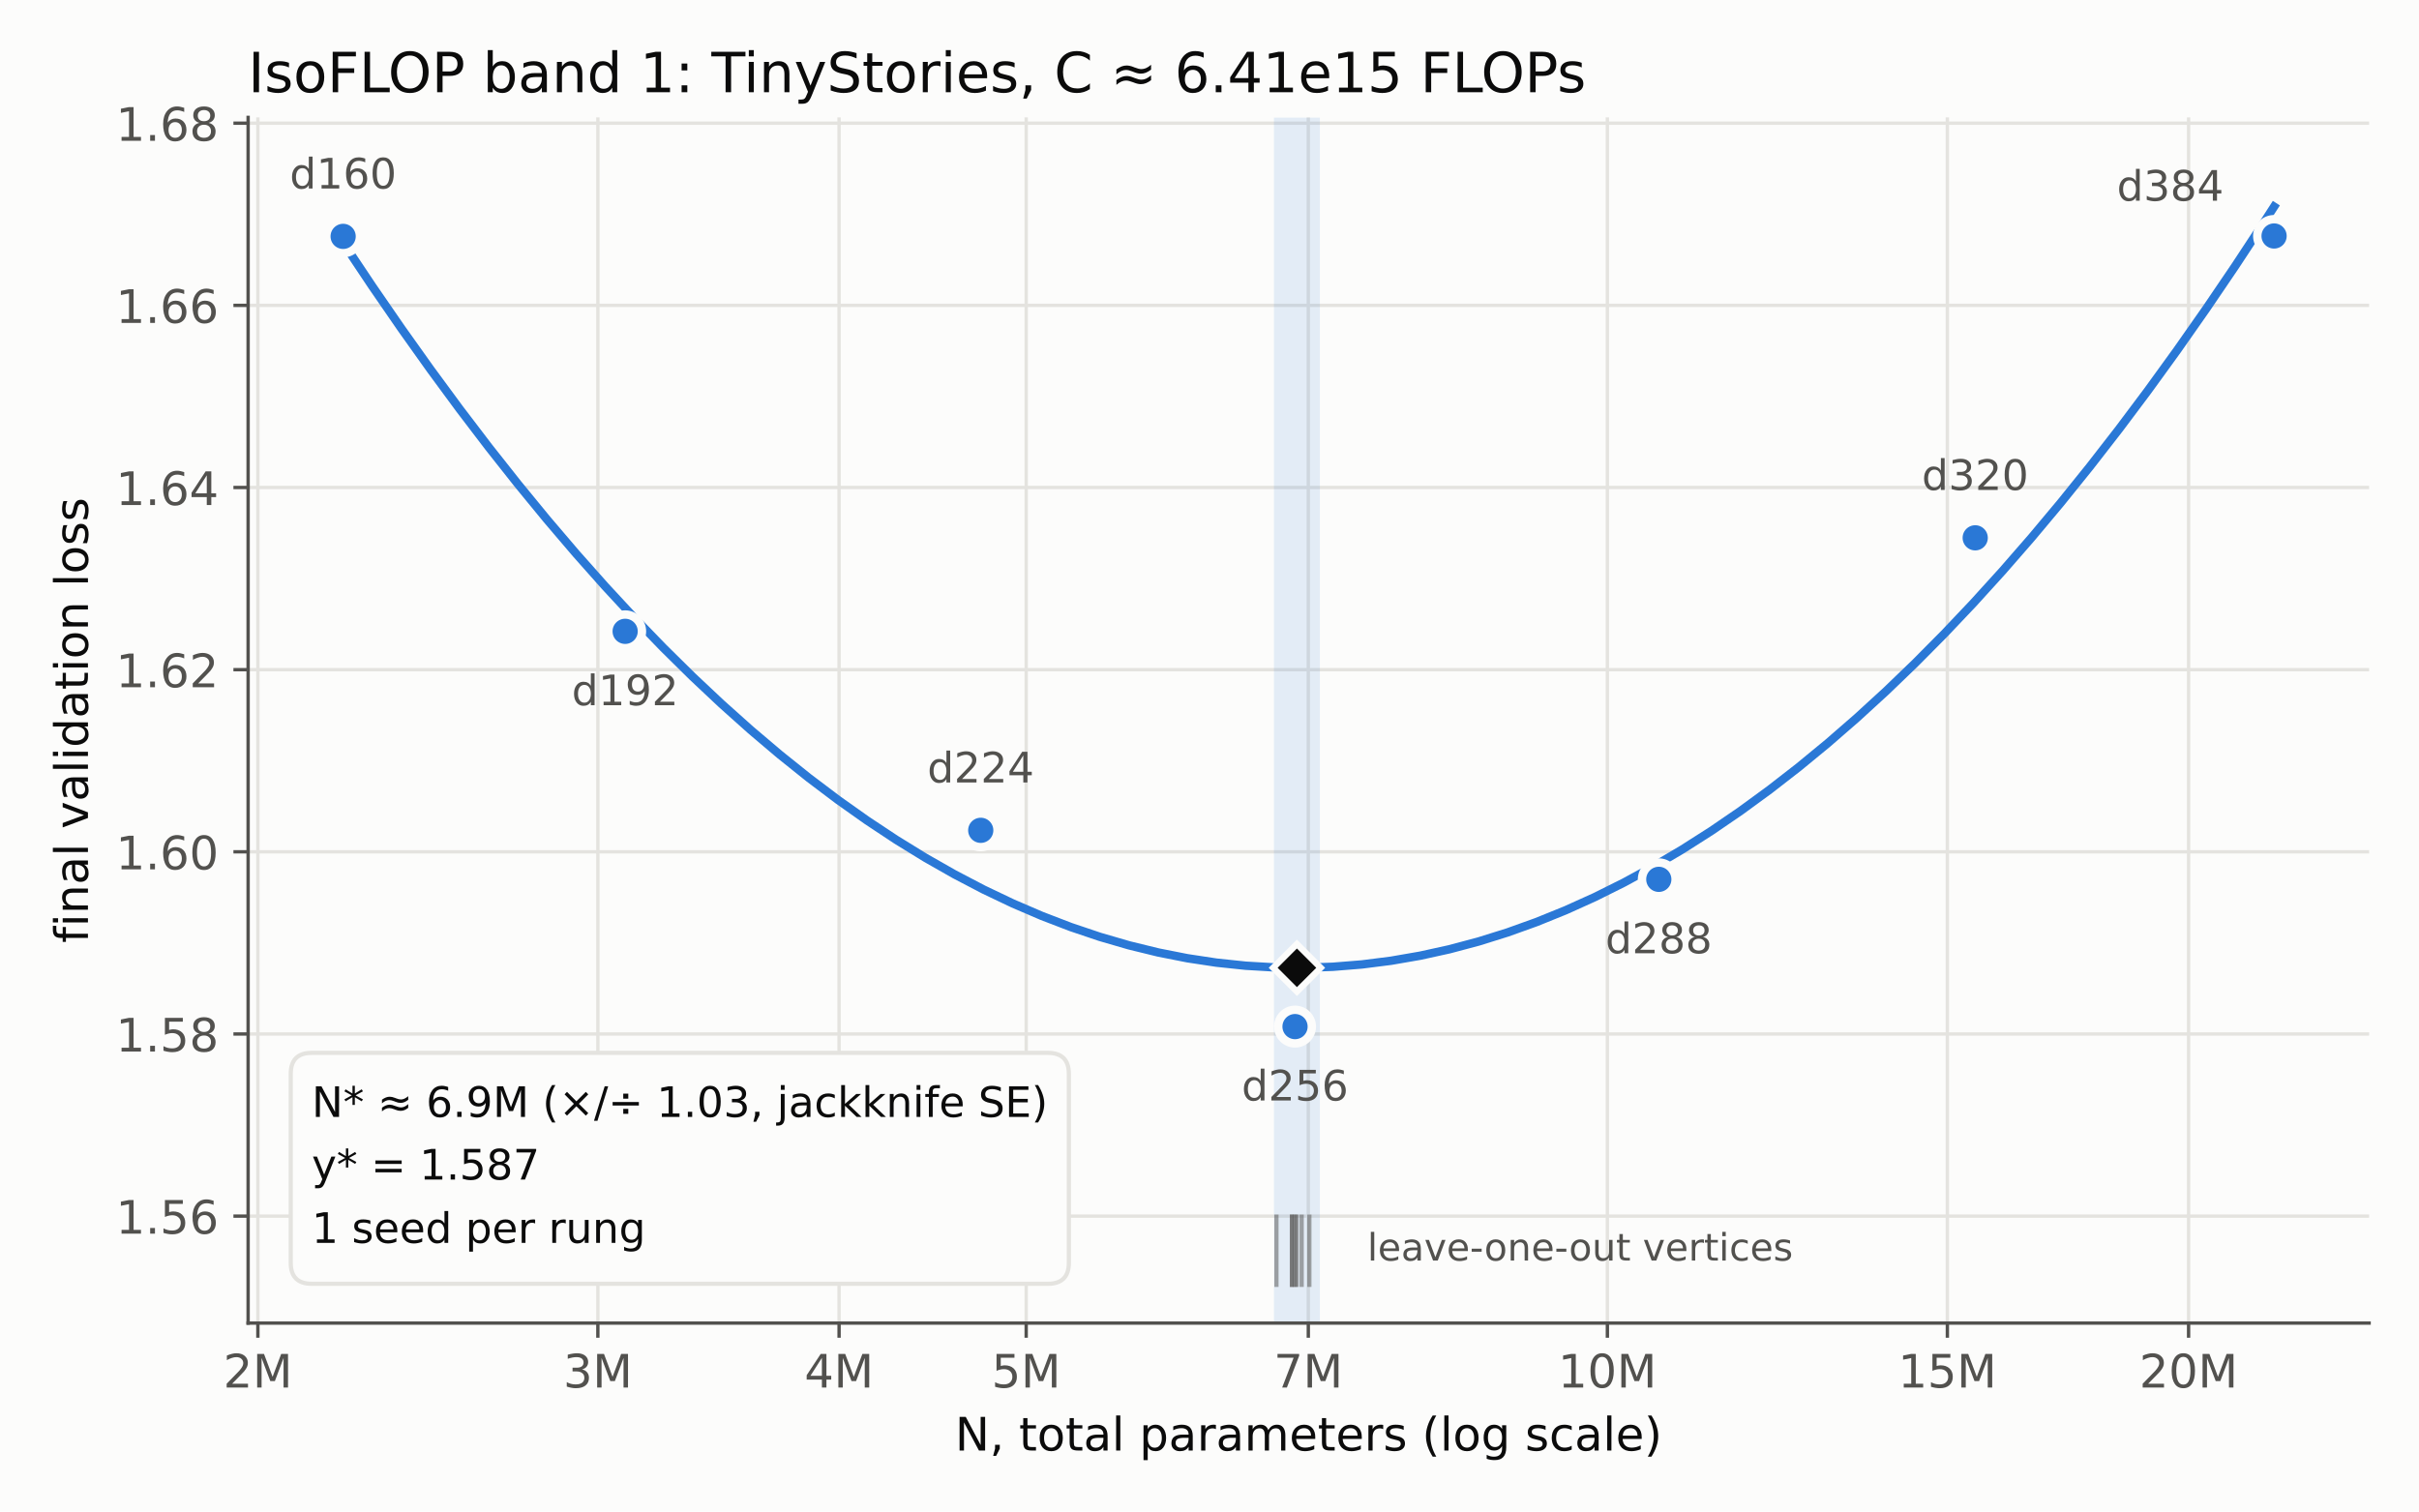
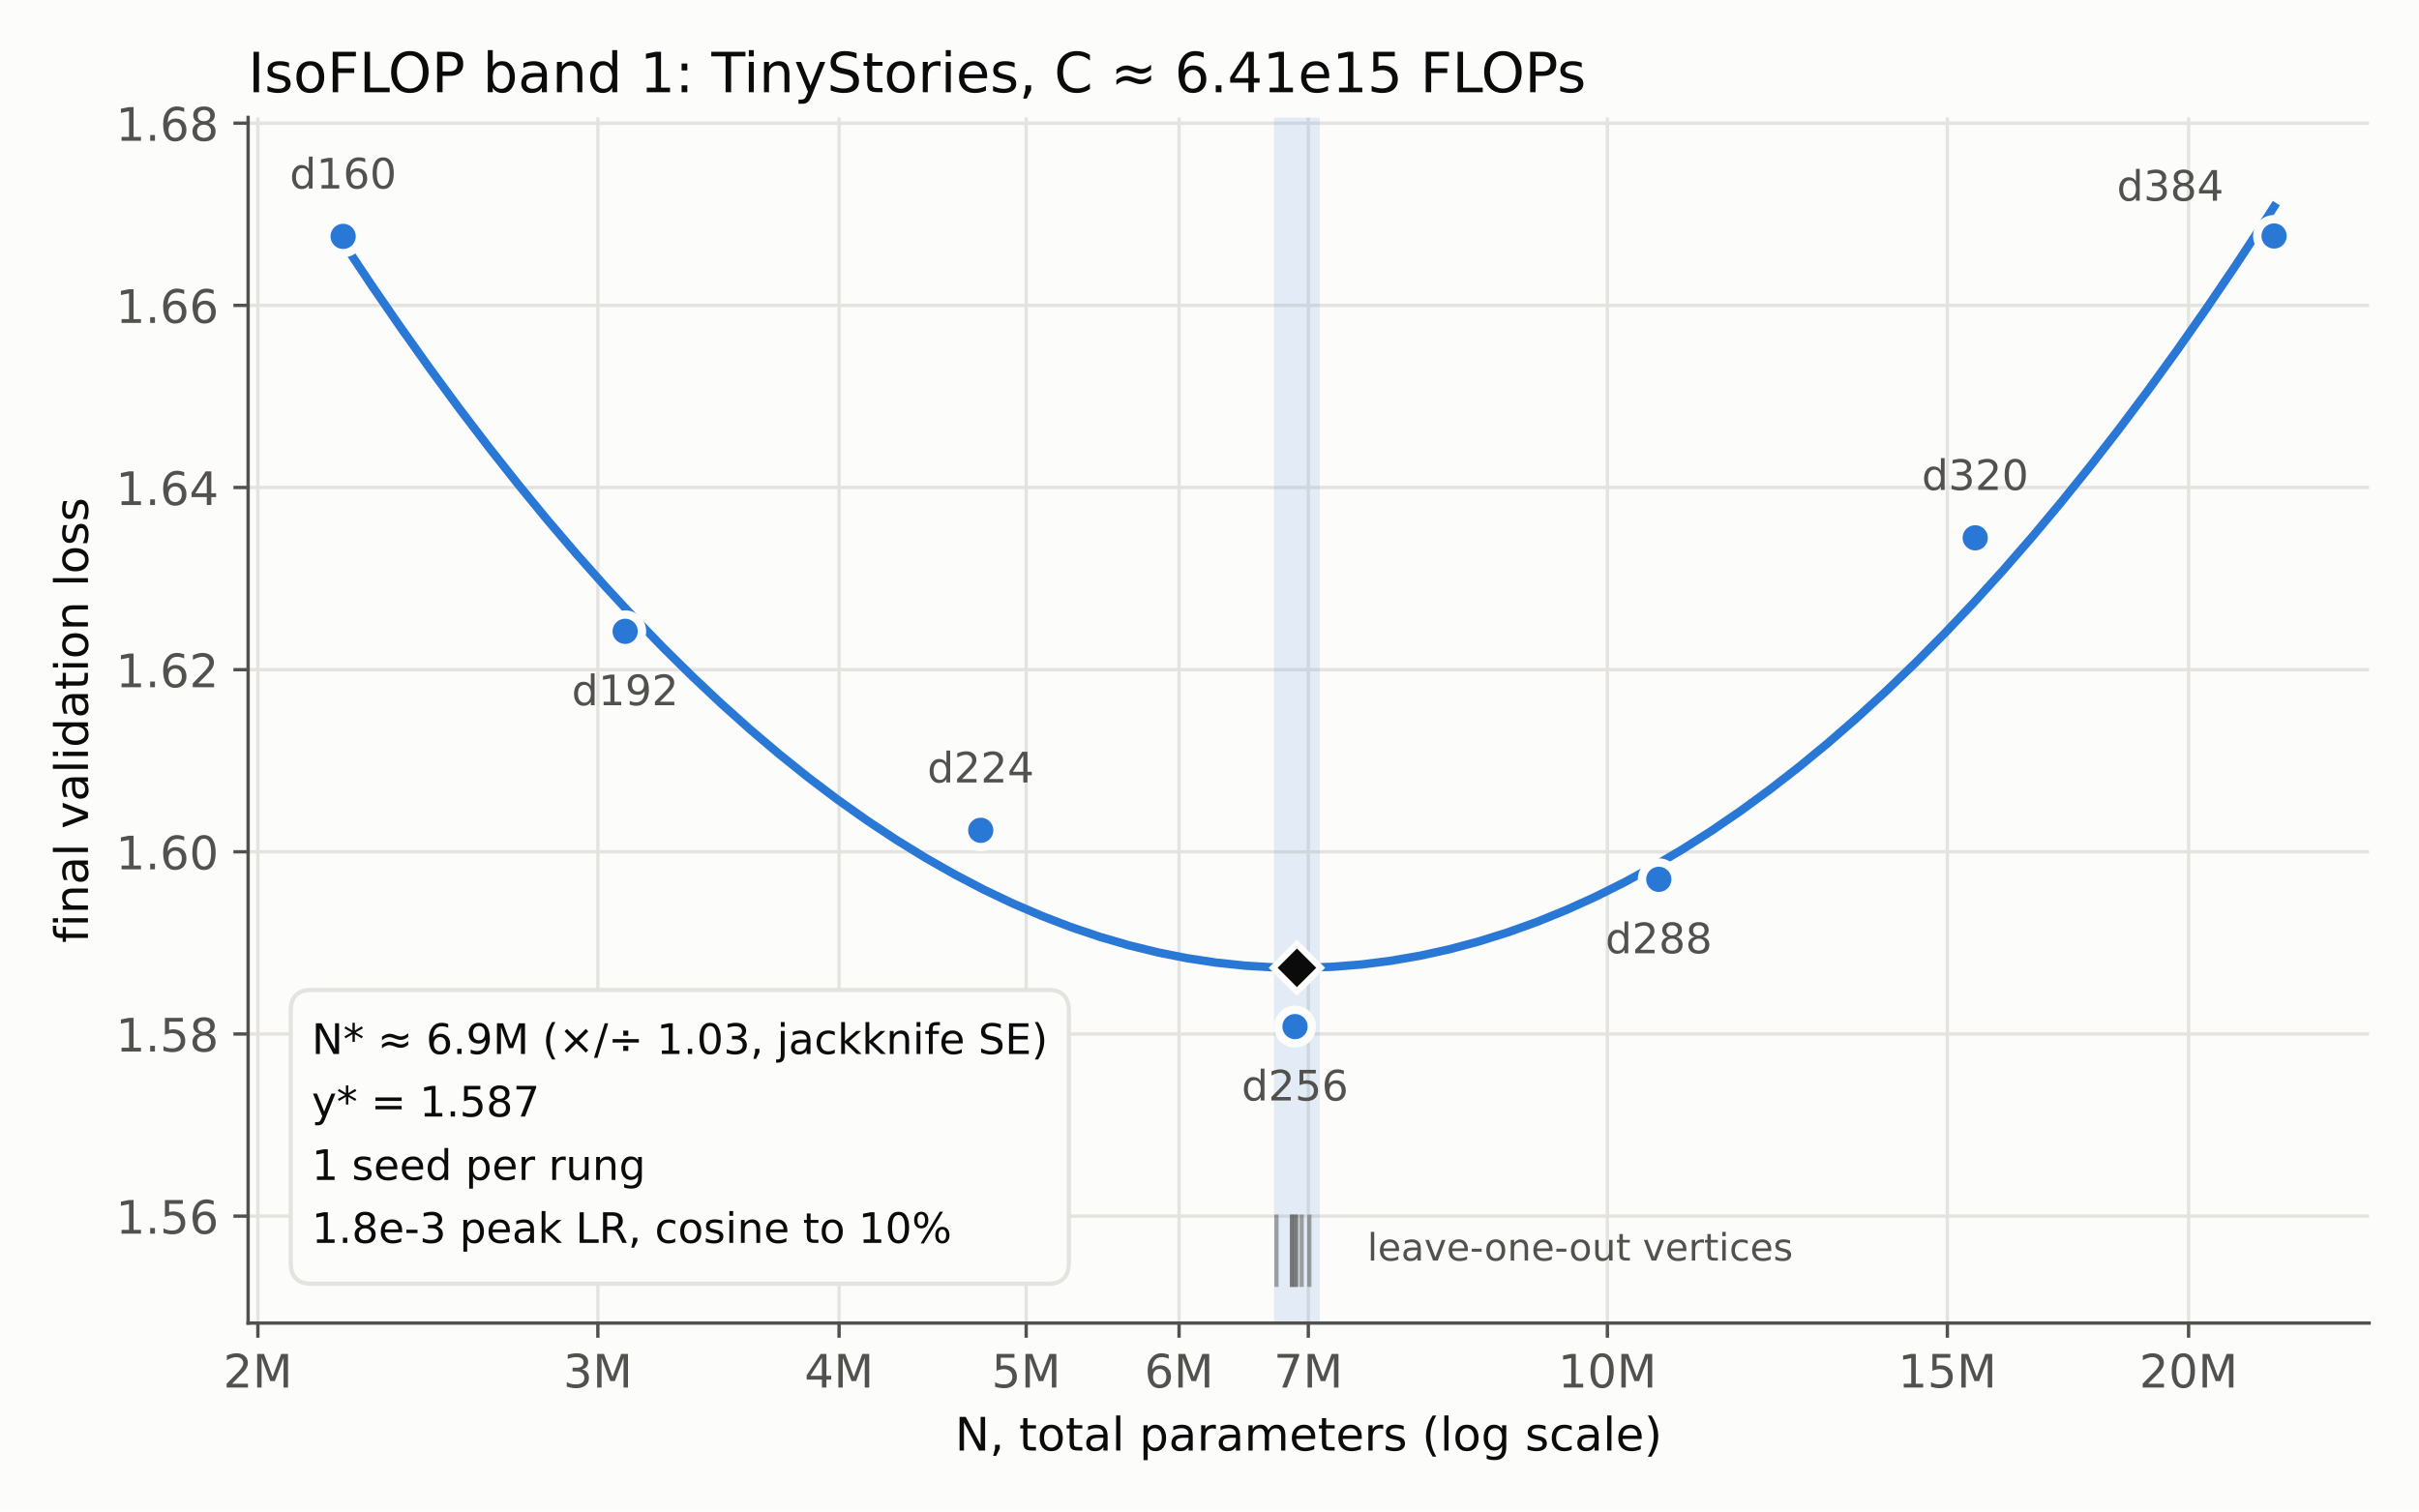
<svg xmlns="http://www.w3.org/2000/svg" xmlns:xlink="http://www.w3.org/1999/xlink" width="576pt" height="360pt" viewBox="0 0 576 360" version="1.1">
  <defs>
    <style type="text/css">*{stroke-linejoin: round; stroke-linecap: butt}</style>
  </defs>
  <g id="figure_1">
    <g id="patch_1">
      <path d="M 0 360  L 576 360  L 576 0  L 0 0  z " style="fill: #fcfcfb" />
    </g>
    <g id="axes_1">
      <g id="patch_2">
        <path d="M 59.08 315.12  L 564.12 315.12  L 564.12 27.96  L 59.08 27.96  z " style="fill: #fcfcfb" />
      </g>
      <g id="matplotlib.axis_1">
        <g id="xtick_1">
          <g id="line2d_1">
-             <path d="M 61.404 315.12  L 61.404 27.96  " clip-path="url(#p8fa8a3f90c)" style="fill: none; stroke: #e4e3df; stroke-width: 0.8; stroke-linecap: square" />
+             <path d="M 61.404 315.12  L 61.404 27.96  " clip-path="url(#ped3ba255f4)" style="fill: none; stroke: #e4e3df; stroke-width: 0.8; stroke-linecap: square" />
          </g>
          <g id="line2d_2">
            <defs>
-               <path id="m3930753fd1" d="M 0 0  L 0 3.5  " style="stroke: #52514e; stroke-width: 0.8" />
+               <path id="m4e43615c3e" d="M 0 0  L 0 3.5  " style="stroke: #52514e; stroke-width: 0.8" />
            </defs>
            <g>
-               <use xlink:href="#m3930753fd1" x="61.404" y="315.12" style="fill: #52514e; stroke: #52514e; stroke-width: 0.8" />
+               <use xlink:href="#m4e43615c3e" x="61.404" y="315.12" style="fill: #52514e; stroke: #52514e; stroke-width: 0.8" />
            </g>
          </g>
          <g id="text_1">
            <text style="font-size: 11px; font-family: 'DejaVu Sans', 'Bitstream Vera Sans', 'Computer Modern Sans Serif', 'Lucida Grande', 'Verdana', 'Geneva', 'Lucid', 'Arial', 'Helvetica', 'Avant Garde', sans-serif; text-anchor: middle; fill: #52514e" x="61.404" y="330.477" transform="rotate(-0 61.40381 330.4774)">2M</text>
          </g>
        </g>
        <g id="xtick_2">
          <g id="line2d_3">
-             <path d="M 142.359 315.12  L 142.359 27.96  " clip-path="url(#p8fa8a3f90c)" style="fill: none; stroke: #e4e3df; stroke-width: 0.8; stroke-linecap: square" />
+             <path d="M 142.359 315.12  L 142.359 27.96  " clip-path="url(#ped3ba255f4)" style="fill: none; stroke: #e4e3df; stroke-width: 0.8; stroke-linecap: square" />
          </g>
          <g id="line2d_4">
            <g>
-               <use xlink:href="#m3930753fd1" x="142.359" y="315.12" style="fill: #52514e; stroke: #52514e; stroke-width: 0.8" />
+               <use xlink:href="#m4e43615c3e" x="142.359" y="315.12" style="fill: #52514e; stroke: #52514e; stroke-width: 0.8" />
            </g>
          </g>
          <g id="text_2">
            <text style="font-size: 11px; font-family: 'DejaVu Sans', 'Bitstream Vera Sans', 'Computer Modern Sans Serif', 'Lucida Grande', 'Verdana', 'Geneva', 'Lucid', 'Arial', 'Helvetica', 'Avant Garde', sans-serif; text-anchor: middle; fill: #52514e" x="142.359" y="330.477" transform="rotate(-0 142.3585 330.4774)">3M</text>
          </g>
        </g>
        <g id="xtick_3">
          <g id="line2d_5">
-             <path d="M 199.797 315.12  L 199.797 27.96  " clip-path="url(#p8fa8a3f90c)" style="fill: none; stroke: #e4e3df; stroke-width: 0.8; stroke-linecap: square" />
+             <path d="M 199.797 315.12  L 199.797 27.96  " clip-path="url(#ped3ba255f4)" style="fill: none; stroke: #e4e3df; stroke-width: 0.8; stroke-linecap: square" />
          </g>
          <g id="line2d_6">
            <g>
-               <use xlink:href="#m3930753fd1" x="199.797" y="315.12" style="fill: #52514e; stroke: #52514e; stroke-width: 0.8" />
+               <use xlink:href="#m4e43615c3e" x="199.797" y="315.12" style="fill: #52514e; stroke: #52514e; stroke-width: 0.8" />
            </g>
          </g>
          <g id="text_3">
            <text style="font-size: 11px; font-family: 'DejaVu Sans', 'Bitstream Vera Sans', 'Computer Modern Sans Serif', 'Lucida Grande', 'Verdana', 'Geneva', 'Lucid', 'Arial', 'Helvetica', 'Avant Garde', sans-serif; text-anchor: middle; fill: #52514e" x="199.797" y="330.477" transform="rotate(-0 199.7968 330.4774)">4M</text>
          </g>
        </g>
        <g id="xtick_4">
          <g id="line2d_7">
-             <path d="M 244.349 315.12  L 244.349 27.96  " clip-path="url(#p8fa8a3f90c)" style="fill: none; stroke: #e4e3df; stroke-width: 0.8; stroke-linecap: square" />
+             <path d="M 244.349 315.12  L 244.349 27.96  " clip-path="url(#ped3ba255f4)" style="fill: none; stroke: #e4e3df; stroke-width: 0.8; stroke-linecap: square" />
          </g>
          <g id="line2d_8">
            <g>
-               <use xlink:href="#m3930753fd1" x="244.349" y="315.12" style="fill: #52514e; stroke: #52514e; stroke-width: 0.8" />
+               <use xlink:href="#m4e43615c3e" x="244.349" y="315.12" style="fill: #52514e; stroke: #52514e; stroke-width: 0.8" />
            </g>
          </g>
          <g id="text_4">
            <text style="font-size: 11px; font-family: 'DejaVu Sans', 'Bitstream Vera Sans', 'Computer Modern Sans Serif', 'Lucida Grande', 'Verdana', 'Geneva', 'Lucid', 'Arial', 'Helvetica', 'Avant Garde', sans-serif; text-anchor: middle; fill: #52514e" x="244.349" y="330.477" transform="rotate(-0 244.3494 330.4774)">5M</text>
          </g>
        </g>
        <g id="xtick_5">
          <g id="line2d_9">
-             <path d="M 311.529 315.12  L 311.529 27.96  " clip-path="url(#p8fa8a3f90c)" style="fill: none; stroke: #e4e3df; stroke-width: 0.8; stroke-linecap: square" />
+             <path d="M 280.752 315.12  L 280.752 27.96  " clip-path="url(#ped3ba255f4)" style="fill: none; stroke: #e4e3df; stroke-width: 0.8; stroke-linecap: square" />
          </g>
          <g id="line2d_10">
            <g>
-               <use xlink:href="#m3930753fd1" x="311.529" y="315.12" style="fill: #52514e; stroke: #52514e; stroke-width: 0.8" />
+               <use xlink:href="#m4e43615c3e" x="280.752" y="315.12" style="fill: #52514e; stroke: #52514e; stroke-width: 0.8" />
            </g>
          </g>
          <g id="text_5">
-             <text style="font-size: 11px; font-family: 'DejaVu Sans', 'Bitstream Vera Sans', 'Computer Modern Sans Serif', 'Lucida Grande', 'Verdana', 'Geneva', 'Lucid', 'Arial', 'Helvetica', 'Avant Garde', sans-serif; text-anchor: middle; fill: #52514e" x="311.529" y="330.477" transform="rotate(-0 311.5291 330.4774)">7M</text>
+             <text style="font-size: 11px; font-family: 'DejaVu Sans', 'Bitstream Vera Sans', 'Computer Modern Sans Serif', 'Lucida Grande', 'Verdana', 'Geneva', 'Lucid', 'Arial', 'Helvetica', 'Avant Garde', sans-serif; text-anchor: middle; fill: #52514e" x="280.752" y="330.477" transform="rotate(-0 280.7515 330.4774)">6M</text>
          </g>
        </g>
        <g id="xtick_6">
          <g id="line2d_11">
-             <path d="M 382.742 315.12  L 382.742 27.96  " clip-path="url(#p8fa8a3f90c)" style="fill: none; stroke: #e4e3df; stroke-width: 0.8; stroke-linecap: square" />
+             <path d="M 311.529 315.12  L 311.529 27.96  " clip-path="url(#ped3ba255f4)" style="fill: none; stroke: #e4e3df; stroke-width: 0.8; stroke-linecap: square" />
          </g>
          <g id="line2d_12">
            <g>
-               <use xlink:href="#m3930753fd1" x="382.742" y="315.12" style="fill: #52514e; stroke: #52514e; stroke-width: 0.8" />
+               <use xlink:href="#m4e43615c3e" x="311.529" y="315.12" style="fill: #52514e; stroke: #52514e; stroke-width: 0.8" />
            </g>
          </g>
          <g id="text_6">
-             <text style="font-size: 11px; font-family: 'DejaVu Sans', 'Bitstream Vera Sans', 'Computer Modern Sans Serif', 'Lucida Grande', 'Verdana', 'Geneva', 'Lucid', 'Arial', 'Helvetica', 'Avant Garde', sans-serif; text-anchor: middle; fill: #52514e" x="382.742" y="330.477" transform="rotate(-0 382.7424 330.4774)">10M</text>
+             <text style="font-size: 11px; font-family: 'DejaVu Sans', 'Bitstream Vera Sans', 'Computer Modern Sans Serif', 'Lucida Grande', 'Verdana', 'Geneva', 'Lucid', 'Arial', 'Helvetica', 'Avant Garde', sans-serif; text-anchor: middle; fill: #52514e" x="311.529" y="330.477" transform="rotate(-0 311.5291 330.4774)">7M</text>
          </g>
        </g>
        <g id="xtick_7">
          <g id="line2d_13">
-             <path d="M 463.697 315.12  L 463.697 27.96  " clip-path="url(#p8fa8a3f90c)" style="fill: none; stroke: #e4e3df; stroke-width: 0.8; stroke-linecap: square" />
+             <path d="M 382.742 315.12  L 382.742 27.96  " clip-path="url(#ped3ba255f4)" style="fill: none; stroke: #e4e3df; stroke-width: 0.8; stroke-linecap: square" />
          </g>
          <g id="line2d_14">
            <g>
-               <use xlink:href="#m3930753fd1" x="463.697" y="315.12" style="fill: #52514e; stroke: #52514e; stroke-width: 0.8" />
+               <use xlink:href="#m4e43615c3e" x="382.742" y="315.12" style="fill: #52514e; stroke: #52514e; stroke-width: 0.8" />
            </g>
          </g>
          <g id="text_7">
-             <text style="font-size: 11px; font-family: 'DejaVu Sans', 'Bitstream Vera Sans', 'Computer Modern Sans Serif', 'Lucida Grande', 'Verdana', 'Geneva', 'Lucid', 'Arial', 'Helvetica', 'Avant Garde', sans-serif; text-anchor: middle; fill: #52514e" x="463.697" y="330.477" transform="rotate(-0 463.6971 330.4774)">15M</text>
+             <text style="font-size: 11px; font-family: 'DejaVu Sans', 'Bitstream Vera Sans', 'Computer Modern Sans Serif', 'Lucida Grande', 'Verdana', 'Geneva', 'Lucid', 'Arial', 'Helvetica', 'Avant Garde', sans-serif; text-anchor: middle; fill: #52514e" x="382.742" y="330.477" transform="rotate(-0 382.7424 330.4774)">10M</text>
          </g>
        </g>
        <g id="xtick_8">
          <g id="line2d_15">
-             <path d="M 521.135 315.12  L 521.135 27.96  " clip-path="url(#p8fa8a3f90c)" style="fill: none; stroke: #e4e3df; stroke-width: 0.8; stroke-linecap: square" />
+             <path d="M 463.697 315.12  L 463.697 27.96  " clip-path="url(#ped3ba255f4)" style="fill: none; stroke: #e4e3df; stroke-width: 0.8; stroke-linecap: square" />
          </g>
          <g id="line2d_16">
            <g>
-               <use xlink:href="#m3930753fd1" x="521.135" y="315.12" style="fill: #52514e; stroke: #52514e; stroke-width: 0.8" />
+               <use xlink:href="#m4e43615c3e" x="463.697" y="315.12" style="fill: #52514e; stroke: #52514e; stroke-width: 0.8" />
            </g>
          </g>
          <g id="text_8">
+             <text style="font-size: 11px; font-family: 'DejaVu Sans', 'Bitstream Vera Sans', 'Computer Modern Sans Serif', 'Lucida Grande', 'Verdana', 'Geneva', 'Lucid', 'Arial', 'Helvetica', 'Avant Garde', sans-serif; text-anchor: middle; fill: #52514e" x="463.697" y="330.477" transform="rotate(-0 463.6971 330.4774)">15M</text>
+           </g>
+         </g>
+         <g id="xtick_9">
+           <g id="line2d_17">
+             <path d="M 521.135 315.12  L 521.135 27.96  " clip-path="url(#ped3ba255f4)" style="fill: none; stroke: #e4e3df; stroke-width: 0.8; stroke-linecap: square" />
+           </g>
+           <g id="line2d_18">
+             <g>
+               <use xlink:href="#m4e43615c3e" x="521.135" y="315.12" style="fill: #52514e; stroke: #52514e; stroke-width: 0.8" />
+             </g>
+           </g>
+           <g id="text_9">
            <text style="font-size: 11px; font-family: 'DejaVu Sans', 'Bitstream Vera Sans', 'Computer Modern Sans Serif', 'Lucida Grande', 'Verdana', 'Geneva', 'Lucid', 'Arial', 'Helvetica', 'Avant Garde', sans-serif; text-anchor: middle; fill: #52514e" x="521.135" y="330.477" transform="rotate(-0 521.1354 330.4774)">20M</text>
          </g>
        </g>
-         <g id="text_9">
+         <g id="text_10">
          <text style="font-size: 11px; font-family: 'DejaVu Sans', 'Bitstream Vera Sans', 'Computer Modern Sans Serif', 'Lucida Grande', 'Verdana', 'Geneva', 'Lucid', 'Arial', 'Helvetica', 'Avant Garde', sans-serif; text-anchor: middle; fill: #0b0b0b" x="311.6" y="345.478" transform="rotate(-0 311.6 345.4783)">N, total parameters (log scale)</text>
        </g>
      </g>
      <g id="matplotlib.axis_2">
        <g id="ytick_1">
-           <g id="line2d_17">
-             <path d="M 59.08 289.649  L 564.12 289.649  " clip-path="url(#p8fa8a3f90c)" style="fill: none; stroke: #e4e3df; stroke-width: 0.8; stroke-linecap: square" />
-           </g>
-           <g id="line2d_18">
+           <g id="line2d_19">
+             <path d="M 59.08 289.649  L 564.12 289.649  " clip-path="url(#ped3ba255f4)" style="fill: none; stroke: #e4e3df; stroke-width: 0.8; stroke-linecap: square" />
+           </g>
+           <g id="line2d_20">
            <defs>
-               <path id="me73647cf57" d="M 0 0  L -3.5 0  " style="stroke: #52514e; stroke-width: 0.8" />
+               <path id="mf6f48bba75" d="M 0 0  L -3.5 0  " style="stroke: #52514e; stroke-width: 0.8" />
            </defs>
            <g>
-               <use xlink:href="#me73647cf57" x="59.08" y="289.649" style="fill: #52514e; stroke: #52514e; stroke-width: 0.8" />
-             </g>
-           </g>
-           <g id="text_10">
+               <use xlink:href="#mf6f48bba75" x="59.08" y="289.649" style="fill: #52514e; stroke: #52514e; stroke-width: 0.8" />
+             </g>
+           </g>
+           <g id="text_11">
            <text style="font-size: 11px; font-family: 'DejaVu Sans', 'Bitstream Vera Sans', 'Computer Modern Sans Serif', 'Lucida Grande', 'Verdana', 'Geneva', 'Lucid', 'Arial', 'Helvetica', 'Avant Garde', sans-serif; text-anchor: end; fill: #52514e" x="52.08" y="293.828" transform="rotate(-0 52.08 293.8276)">1.56</text>
          </g>
        </g>
        <g id="ytick_2">
-           <g id="line2d_19">
-             <path d="M 59.08 246.265  L 564.12 246.265  " clip-path="url(#p8fa8a3f90c)" style="fill: none; stroke: #e4e3df; stroke-width: 0.8; stroke-linecap: square" />
-           </g>
-           <g id="line2d_20">
-             <g>
-               <use xlink:href="#me73647cf57" x="59.08" y="246.265" style="fill: #52514e; stroke: #52514e; stroke-width: 0.8" />
-             </g>
-           </g>
-           <g id="text_11">
+           <g id="line2d_21">
+             <path d="M 59.08 246.265  L 564.12 246.265  " clip-path="url(#ped3ba255f4)" style="fill: none; stroke: #e4e3df; stroke-width: 0.8; stroke-linecap: square" />
+           </g>
+           <g id="line2d_22">
+             <g>
+               <use xlink:href="#mf6f48bba75" x="59.08" y="246.265" style="fill: #52514e; stroke: #52514e; stroke-width: 0.8" />
+             </g>
+           </g>
+           <g id="text_12">
            <text style="font-size: 11px; font-family: 'DejaVu Sans', 'Bitstream Vera Sans', 'Computer Modern Sans Serif', 'Lucida Grande', 'Verdana', 'Geneva', 'Lucid', 'Arial', 'Helvetica', 'Avant Garde', sans-serif; text-anchor: end; fill: #52514e" x="52.08" y="250.443" transform="rotate(-0 52.08 250.4433)">1.58</text>
          </g>
        </g>
        <g id="ytick_3">
-           <g id="line2d_21">
-             <path d="M 59.08 202.88  L 564.12 202.88  " clip-path="url(#p8fa8a3f90c)" style="fill: none; stroke: #e4e3df; stroke-width: 0.8; stroke-linecap: square" />
-           </g>
-           <g id="line2d_22">
-             <g>
-               <use xlink:href="#me73647cf57" x="59.08" y="202.88" style="fill: #52514e; stroke: #52514e; stroke-width: 0.8" />
-             </g>
-           </g>
-           <g id="text_12">
+           <g id="line2d_23">
+             <path d="M 59.08 202.88  L 564.12 202.88  " clip-path="url(#ped3ba255f4)" style="fill: none; stroke: #e4e3df; stroke-width: 0.8; stroke-linecap: square" />
+           </g>
+           <g id="line2d_24">
+             <g>
+               <use xlink:href="#mf6f48bba75" x="59.08" y="202.88" style="fill: #52514e; stroke: #52514e; stroke-width: 0.8" />
+             </g>
+           </g>
+           <g id="text_13">
            <text style="font-size: 11px; font-family: 'DejaVu Sans', 'Bitstream Vera Sans', 'Computer Modern Sans Serif', 'Lucida Grande', 'Verdana', 'Geneva', 'Lucid', 'Arial', 'Helvetica', 'Avant Garde', sans-serif; text-anchor: end; fill: #52514e" x="52.08" y="207.059" transform="rotate(-0 52.08 207.0591)">1.60</text>
          </g>
        </g>
        <g id="ytick_4">
-           <g id="line2d_23">
-             <path d="M 59.08 159.496  L 564.12 159.496  " clip-path="url(#p8fa8a3f90c)" style="fill: none; stroke: #e4e3df; stroke-width: 0.8; stroke-linecap: square" />
-           </g>
-           <g id="line2d_24">
-             <g>
-               <use xlink:href="#me73647cf57" x="59.08" y="159.496" style="fill: #52514e; stroke: #52514e; stroke-width: 0.8" />
-             </g>
-           </g>
-           <g id="text_13">
+           <g id="line2d_25">
+             <path d="M 59.08 159.496  L 564.12 159.496  " clip-path="url(#ped3ba255f4)" style="fill: none; stroke: #e4e3df; stroke-width: 0.8; stroke-linecap: square" />
+           </g>
+           <g id="line2d_26">
+             <g>
+               <use xlink:href="#mf6f48bba75" x="59.08" y="159.496" style="fill: #52514e; stroke: #52514e; stroke-width: 0.8" />
+             </g>
+           </g>
+           <g id="text_14">
            <text style="font-size: 11px; font-family: 'DejaVu Sans', 'Bitstream Vera Sans', 'Computer Modern Sans Serif', 'Lucida Grande', 'Verdana', 'Geneva', 'Lucid', 'Arial', 'Helvetica', 'Avant Garde', sans-serif; text-anchor: end; fill: #52514e" x="52.08" y="163.675" transform="rotate(-0 52.08 163.6748)">1.62</text>
          </g>
        </g>
        <g id="ytick_5">
-           <g id="line2d_25">
-             <path d="M 59.08 116.112  L 564.12 116.112  " clip-path="url(#p8fa8a3f90c)" style="fill: none; stroke: #e4e3df; stroke-width: 0.8; stroke-linecap: square" />
-           </g>
-           <g id="line2d_26">
-             <g>
-               <use xlink:href="#me73647cf57" x="59.08" y="116.112" style="fill: #52514e; stroke: #52514e; stroke-width: 0.8" />
-             </g>
-           </g>
-           <g id="text_14">
+           <g id="line2d_27">
+             <path d="M 59.08 116.112  L 564.12 116.112  " clip-path="url(#ped3ba255f4)" style="fill: none; stroke: #e4e3df; stroke-width: 0.8; stroke-linecap: square" />
+           </g>
+           <g id="line2d_28">
+             <g>
+               <use xlink:href="#mf6f48bba75" x="59.08" y="116.112" style="fill: #52514e; stroke: #52514e; stroke-width: 0.8" />
+             </g>
+           </g>
+           <g id="text_15">
            <text style="font-size: 11px; font-family: 'DejaVu Sans', 'Bitstream Vera Sans', 'Computer Modern Sans Serif', 'Lucida Grande', 'Verdana', 'Geneva', 'Lucid', 'Arial', 'Helvetica', 'Avant Garde', sans-serif; text-anchor: end; fill: #52514e" x="52.08" y="120.291" transform="rotate(-0 52.08 120.2905)">1.64</text>
          </g>
        </g>
        <g id="ytick_6">
-           <g id="line2d_27">
-             <path d="M 59.08 72.728  L 564.12 72.728  " clip-path="url(#p8fa8a3f90c)" style="fill: none; stroke: #e4e3df; stroke-width: 0.8; stroke-linecap: square" />
-           </g>
-           <g id="line2d_28">
-             <g>
-               <use xlink:href="#me73647cf57" x="59.08" y="72.728" style="fill: #52514e; stroke: #52514e; stroke-width: 0.8" />
-             </g>
-           </g>
-           <g id="text_15">
+           <g id="line2d_29">
+             <path d="M 59.08 72.728  L 564.12 72.728  " clip-path="url(#ped3ba255f4)" style="fill: none; stroke: #e4e3df; stroke-width: 0.8; stroke-linecap: square" />
+           </g>
+           <g id="line2d_30">
+             <g>
+               <use xlink:href="#mf6f48bba75" x="59.08" y="72.728" style="fill: #52514e; stroke: #52514e; stroke-width: 0.8" />
+             </g>
+           </g>
+           <g id="text_16">
            <text style="font-size: 11px; font-family: 'DejaVu Sans', 'Bitstream Vera Sans', 'Computer Modern Sans Serif', 'Lucida Grande', 'Verdana', 'Geneva', 'Lucid', 'Arial', 'Helvetica', 'Avant Garde', sans-serif; text-anchor: end; fill: #52514e" x="52.08" y="76.906" transform="rotate(-0 52.08 76.90626)">1.66</text>
          </g>
        </g>
        <g id="ytick_7">
-           <g id="line2d_29">
-             <path d="M 59.08 29.343  L 564.12 29.343  " clip-path="url(#p8fa8a3f90c)" style="fill: none; stroke: #e4e3df; stroke-width: 0.8; stroke-linecap: square" />
-           </g>
-           <g id="line2d_30">
-             <g>
-               <use xlink:href="#me73647cf57" x="59.08" y="29.343" style="fill: #52514e; stroke: #52514e; stroke-width: 0.8" />
-             </g>
-           </g>
-           <g id="text_16">
+           <g id="line2d_31">
+             <path d="M 59.08 29.343  L 564.12 29.343  " clip-path="url(#ped3ba255f4)" style="fill: none; stroke: #e4e3df; stroke-width: 0.8; stroke-linecap: square" />
+           </g>
+           <g id="line2d_32">
+             <g>
+               <use xlink:href="#mf6f48bba75" x="59.08" y="29.343" style="fill: #52514e; stroke: #52514e; stroke-width: 0.8" />
+             </g>
+           </g>
+           <g id="text_17">
            <text style="font-size: 11px; font-family: 'DejaVu Sans', 'Bitstream Vera Sans', 'Computer Modern Sans Serif', 'Lucida Grande', 'Verdana', 'Geneva', 'Lucid', 'Arial', 'Helvetica', 'Avant Garde', sans-serif; text-anchor: end; fill: #52514e" x="52.08" y="33.522" transform="rotate(-0 52.08 33.52199)">1.68</text>
          </g>
        </g>
-         <g id="text_17">
+         <g id="text_18">
          <text style="font-size: 11px; font-family: 'DejaVu Sans', 'Bitstream Vera Sans', 'Computer Modern Sans Serif', 'Lucida Grande', 'Verdana', 'Geneva', 'Lucid', 'Arial', 'Helvetica', 'Avant Garde', sans-serif; text-anchor: middle; fill: #0b0b0b" x="20.945" y="171.54" transform="rotate(-90 20.94523 171.54)">final validation loss</text>
        </g>
      </g>
      <g id="patch_3">
-         <path d="M 303.348 315.12  L 314.291 315.12  L 314.291 27.96  L 303.348 27.96  z " clip-path="url(#p8fa8a3f90c)" style="fill: #2a78d6; opacity: 0.12" />
-       </g>
-       <g id="line2d_31">
-         <path d="M 81.707 57.789  L 88.639 68.17  L 95.57 78.23  L 102.501 87.968  L 109.433 97.385  L 116.364 106.479  L 123.296 115.252  L 130.227 123.703  L 137.159 131.833  L 144.09 139.64  L 151.022 147.126  L 157.953 154.29  L 164.884 161.132  L 171.816 167.653  L 178.747 173.852  L 185.679 179.729  L 192.61 185.284  L 199.542 190.518  L 206.473 195.429  L 213.405 200.019  L 220.336 204.288  L 227.267 208.234  L 234.199 211.859  L 241.13 215.162  L 248.062 218.143  L 254.993 220.803  L 261.925 223.14  L 268.856 225.156  L 275.788 226.851  L 282.719 228.223  L 289.65 229.274  L 296.582 230.003  L 303.513 230.41  L 310.445 230.495  L 317.376 230.259  L 324.308 229.701  L 331.239 228.821  L 338.171 227.619  L 345.102 226.096  L 352.033 224.251  L 358.965 222.084  L 365.896 219.595  L 372.828 216.785  L 379.759 213.653  L 386.691 210.199  L 393.622 206.423  L 400.554 202.326  L 407.485 197.907  L 414.416 193.166  L 421.348 188.103  L 428.279 182.718  L 435.211 177.012  L 442.142 170.984  L 449.074 164.635  L 456.005 157.963  L 462.937 150.97  L 469.868 143.655  L 476.799 136.018  L 483.731 128.06  L 490.662 119.779  L 497.594 111.177  L 504.525 102.254  L 511.457 93.008  L 518.388 83.441  L 525.32 73.552  L 532.251 63.341  L 539.182 52.808  L 541.493 49.226  L 541.493 49.226  " clip-path="url(#p8fa8a3f90c)" style="fill: none; stroke: #2a78d6; stroke-width: 2; stroke-linecap: square" />
+         <path d="M 303.348 315.12  L 314.291 315.12  L 314.291 27.96  L 303.348 27.96  z " clip-path="url(#ped3ba255f4)" style="fill: #2a78d6; opacity: 0.12" />
+       </g>
+       <g id="line2d_33">
+         <path d="M 81.707 57.789  L 88.639 68.17  L 95.57 78.23  L 102.501 87.968  L 109.433 97.385  L 116.364 106.479  L 123.296 115.252  L 130.227 123.703  L 137.159 131.833  L 144.09 139.64  L 151.022 147.126  L 157.953 154.29  L 164.884 161.132  L 171.816 167.653  L 178.747 173.852  L 185.679 179.729  L 192.61 185.284  L 199.542 190.518  L 206.473 195.429  L 213.405 200.019  L 220.336 204.288  L 227.267 208.234  L 234.199 211.859  L 241.13 215.162  L 248.062 218.143  L 254.993 220.803  L 261.925 223.14  L 268.856 225.156  L 275.788 226.851  L 282.719 228.223  L 289.65 229.274  L 296.582 230.003  L 303.513 230.41  L 310.445 230.495  L 317.376 230.259  L 324.308 229.701  L 331.239 228.821  L 338.171 227.619  L 345.102 226.096  L 352.033 224.251  L 358.965 222.084  L 365.896 219.595  L 372.828 216.785  L 379.759 213.653  L 386.691 210.199  L 393.622 206.423  L 400.554 202.326  L 407.485 197.907  L 414.416 193.166  L 421.348 188.103  L 428.279 182.718  L 435.211 177.012  L 442.142 170.984  L 449.074 164.635  L 456.005 157.963  L 462.937 150.97  L 469.868 143.655  L 476.799 136.018  L 483.731 128.06  L 490.662 119.779  L 497.594 111.177  L 504.525 102.254  L 511.457 93.008  L 518.388 83.441  L 525.32 73.552  L 532.251 63.341  L 539.182 52.808  L 541.493 49.226  L 541.493 49.226  " clip-path="url(#ped3ba255f4)" style="fill: none; stroke: #2a78d6; stroke-width: 2; stroke-linecap: square" />
      </g>
      <g id="LineCollection_1">
-         <path d="M 307.642 306.505  L 307.642 289.276  " clip-path="url(#p8fa8a3f90c)" style="fill: none; stroke: #52514e; stroke-opacity: 0.5" />
-         <path d="M 309.947 306.505  L 309.947 289.276  " clip-path="url(#p8fa8a3f90c)" style="fill: none; stroke: #52514e; stroke-opacity: 0.5" />
-         <path d="M 307.618 306.505  L 307.618 289.276  " clip-path="url(#p8fa8a3f90c)" style="fill: none; stroke: #52514e; stroke-opacity: 0.5" />
-         <path d="M 308.744 306.505  L 308.744 289.276  " clip-path="url(#p8fa8a3f90c)" style="fill: none; stroke: #52514e; stroke-opacity: 0.5" />
-         <path d="M 308.402 306.505  L 308.402 289.276  " clip-path="url(#p8fa8a3f90c)" style="fill: none; stroke: #52514e; stroke-opacity: 0.5" />
-         <path d="M 311.782 306.505  L 311.782 289.276  " clip-path="url(#p8fa8a3f90c)" style="fill: none; stroke: #52514e; stroke-opacity: 0.5" />
-         <path d="M 303.943 306.505  L 303.943 289.276  " clip-path="url(#p8fa8a3f90c)" style="fill: none; stroke: #52514e; stroke-opacity: 0.5" />
+         <path d="M 307.642 306.505  L 307.642 289.276  " clip-path="url(#ped3ba255f4)" style="fill: none; stroke: #52514e; stroke-opacity: 0.5" />
+         <path d="M 309.947 306.505  L 309.947 289.276  " clip-path="url(#ped3ba255f4)" style="fill: none; stroke: #52514e; stroke-opacity: 0.5" />
+         <path d="M 307.618 306.505  L 307.618 289.276  " clip-path="url(#ped3ba255f4)" style="fill: none; stroke: #52514e; stroke-opacity: 0.5" />
+         <path d="M 308.744 306.505  L 308.744 289.276  " clip-path="url(#ped3ba255f4)" style="fill: none; stroke: #52514e; stroke-opacity: 0.5" />
+         <path d="M 308.402 306.505  L 308.402 289.276  " clip-path="url(#ped3ba255f4)" style="fill: none; stroke: #52514e; stroke-opacity: 0.5" />
+         <path d="M 311.782 306.505  L 311.782 289.276  " clip-path="url(#ped3ba255f4)" style="fill: none; stroke: #52514e; stroke-opacity: 0.5" />
+         <path d="M 303.943 306.505  L 303.943 289.276  " clip-path="url(#ped3ba255f4)" style="fill: none; stroke: #52514e; stroke-opacity: 0.5" />
      </g>
      <g id="patch_4">
        <path d="M 59.08 315.12  L 59.08 27.96  " style="fill: none; stroke: #52514e; stroke-width: 0.8; stroke-linejoin: miter; stroke-linecap: square" />
      </g>
      <g id="patch_5">
        <path d="M 59.08 315.12  L 564.12 315.12  " style="fill: none; stroke: #52514e; stroke-width: 0.8; stroke-linejoin: miter; stroke-linecap: square" />
      </g>
-       <g id="line2d_32">
+       <g id="line2d_34">
        <defs>
-           <path id="meab90265b7" d="M 0 4  C 1.061 4 2.078 3.579 2.828 2.828  C 3.579 2.078 4 1.061 4 0  C 4 -1.061 3.579 -2.078 2.828 -2.828  C 2.078 -3.579 1.061 -4 0 -4  C -1.061 -4 -2.078 -3.579 -2.828 -2.828  C -3.579 -2.078 -4 -1.061 -4 0  C -4 1.061 -3.579 2.078 -2.828 2.828  C -2.078 3.579 -1.061 4 0 4  z " style="stroke: #fcfcfb; stroke-width: 2" />
+           <path id="mc73d68c262" d="M 0 4  C 1.061 4 2.078 3.579 2.828 2.828  C 3.579 2.078 4 1.061 4 0  C 4 -1.061 3.579 -2.078 2.828 -2.828  C 2.078 -3.579 1.061 -4 0 -4  C -1.061 -4 -2.078 -3.579 -2.828 -2.828  C -3.579 -2.078 -4 -1.061 -4 0  C -4 1.061 -3.579 2.078 -2.828 2.828  C -2.078 3.579 -1.061 4 0 4  z " style="stroke: #fcfcfb; stroke-width: 2" />
        </defs>
-         <g clip-path="url(#p8fa8a3f90c)">
-           <use xlink:href="#meab90265b7" x="81.707" y="56.298" style="fill: #2a78d6; stroke: #fcfcfb; stroke-width: 2" />
-           <use xlink:href="#meab90265b7" x="148.858" y="150.366" style="fill: #2a78d6; stroke: #fcfcfb; stroke-width: 2" />
-           <use xlink:href="#meab90265b7" x="233.53" y="197.758" style="fill: #2a78d6; stroke: #fcfcfb; stroke-width: 2" />
-           <use xlink:href="#meab90265b7" x="308.366" y="244.507" style="fill: #2a78d6; stroke: #fcfcfb; stroke-width: 2" />
-           <use xlink:href="#meab90265b7" x="394.985" y="209.436" style="fill: #2a78d6; stroke: #fcfcfb; stroke-width: 2" />
-           <use xlink:href="#meab90265b7" x="470.328" y="128.095" style="fill: #2a78d6; stroke: #fcfcfb; stroke-width: 2" />
-           <use xlink:href="#meab90265b7" x="541.493" y="56.205" style="fill: #2a78d6; stroke: #fcfcfb; stroke-width: 2" />
-         </g>
-       </g>
-       <g id="text_18">
+         <g clip-path="url(#ped3ba255f4)">
+           <use xlink:href="#mc73d68c262" x="81.707" y="56.298" style="fill: #2a78d6; stroke: #fcfcfb; stroke-width: 2" />
+           <use xlink:href="#mc73d68c262" x="148.858" y="150.366" style="fill: #2a78d6; stroke: #fcfcfb; stroke-width: 2" />
+           <use xlink:href="#mc73d68c262" x="233.53" y="197.758" style="fill: #2a78d6; stroke: #fcfcfb; stroke-width: 2" />
+           <use xlink:href="#mc73d68c262" x="308.366" y="244.507" style="fill: #2a78d6; stroke: #fcfcfb; stroke-width: 2" />
+           <use xlink:href="#mc73d68c262" x="394.985" y="209.436" style="fill: #2a78d6; stroke: #fcfcfb; stroke-width: 2" />
+           <use xlink:href="#mc73d68c262" x="470.328" y="128.095" style="fill: #2a78d6; stroke: #fcfcfb; stroke-width: 2" />
+           <use xlink:href="#mc73d68c262" x="541.493" y="56.205" style="fill: #2a78d6; stroke: #fcfcfb; stroke-width: 2" />
+         </g>
+       </g>
+       <g id="text_19">
        <text style="font-size: 10px; font-family: 'DejaVu Sans', 'Bitstream Vera Sans', 'Computer Modern Sans Serif', 'Lucida Grande', 'Verdana', 'Geneva', 'Lucid', 'Arial', 'Helvetica', 'Avant Garde', sans-serif; text-anchor: middle; fill: #52514e" x="81.707" y="44.896" transform="rotate(-0 81.70708 44.89599)">d160</text>
      </g>
-       <g id="text_19">
+       <g id="text_20">
        <text style="font-size: 10px; font-family: 'DejaVu Sans', 'Bitstream Vera Sans', 'Computer Modern Sans Serif', 'Lucida Grande', 'Verdana', 'Geneva', 'Lucid', 'Arial', 'Helvetica', 'Avant Garde', sans-serif; text-anchor: middle; fill: #52514e" x="148.858" y="167.964" transform="rotate(-0 148.8579 167.9645)">d192</text>
      </g>
-       <g id="text_20">
+       <g id="text_21">
        <text style="font-size: 10px; font-family: 'DejaVu Sans', 'Bitstream Vera Sans', 'Computer Modern Sans Serif', 'Lucida Grande', 'Verdana', 'Geneva', 'Lucid', 'Arial', 'Helvetica', 'Avant Garde', sans-serif; text-anchor: middle; fill: #52514e" x="233.53" y="186.356" transform="rotate(-0 233.5297 186.3555)">d224</text>
      </g>
-       <g id="text_21">
+       <g id="text_22">
        <text style="font-size: 10px; font-family: 'DejaVu Sans', 'Bitstream Vera Sans', 'Computer Modern Sans Serif', 'Lucida Grande', 'Verdana', 'Geneva', 'Lucid', 'Arial', 'Helvetica', 'Avant Garde', sans-serif; text-anchor: middle; fill: #52514e" x="308.366" y="262.105" transform="rotate(-0 308.3662 262.1053)">d256</text>
      </g>
-       <g id="text_22">
+       <g id="text_23">
        <text style="font-size: 10px; font-family: 'DejaVu Sans', 'Bitstream Vera Sans', 'Computer Modern Sans Serif', 'Lucida Grande', 'Verdana', 'Geneva', 'Lucid', 'Arial', 'Helvetica', 'Avant Garde', sans-serif; text-anchor: middle; fill: #52514e" x="394.985" y="227.035" transform="rotate(-0 394.9854 227.0345)">d288</text>
      </g>
-       <g id="text_23">
+       <g id="text_24">
        <text style="font-size: 10px; font-family: 'DejaVu Sans', 'Bitstream Vera Sans', 'Computer Modern Sans Serif', 'Lucida Grande', 'Verdana', 'Geneva', 'Lucid', 'Arial', 'Helvetica', 'Avant Garde', sans-serif; text-anchor: middle; fill: #52514e" x="470.328" y="116.693" transform="rotate(-0 470.3284 116.6926)">d320</text>
      </g>
-       <g id="text_24">
+       <g id="text_25">
        <text style="font-size: 10px; font-family: 'DejaVu Sans', 'Bitstream Vera Sans', 'Computer Modern Sans Serif', 'Lucida Grande', 'Verdana', 'Geneva', 'Lucid', 'Arial', 'Helvetica', 'Avant Garde', sans-serif; text-anchor: end; fill: #52514e" x="529.493" y="47.803" transform="rotate(-0 529.4929 47.8029)">d384</text>
      </g>
-       <g id="text_25">
+       <g id="text_26">
        <text style="font-size: 9px; font-family: 'DejaVu Sans', 'Bitstream Vera Sans', 'Computer Modern Sans Serif', 'Lucida Grande', 'Verdana', 'Geneva', 'Lucid', 'Arial', 'Helvetica', 'Avant Garde', sans-serif; text-anchor: start; fill: #52514e" x="325.574" y="300.229" transform="rotate(-0 325.5743 300.2286)">leave-one-out vertices</text>
      </g>
-       <g id="text_26">
+       <g id="text_27">
        <g id="patch_6">
-           <path d="M 74.231 305.762  L 249.509 305.762  Q 254.509 305.762 254.509 300.762  L 254.509 255.762  Q 254.509 250.762 249.509 250.762  L 74.231 250.762  Q 69.231 250.762 69.231 255.762  L 69.231 300.762  Q 69.231 305.762 74.231 305.762  z " style="fill: #fcfcfb; stroke: #e4e3df; stroke-linejoin: miter" />
-         </g>
-         <text style="font-size: 10px; font-family: 'DejaVu Sans', 'Bitstream Vera Sans', 'Computer Modern Sans Serif', 'Lucida Grande', 'Verdana', 'Geneva', 'Lucid', 'Arial', 'Helvetica', 'Avant Garde', sans-serif; fill: #0b0b0b" transform="translate(74.2312 266.0214)">N* ≈ 6.9M (×/÷ 1.03, jackknife SE)</text>
-         <text style="font-size: 10px; font-family: 'DejaVu Sans', 'Bitstream Vera Sans', 'Computer Modern Sans Serif', 'Lucida Grande', 'Verdana', 'Geneva', 'Lucid', 'Arial', 'Helvetica', 'Avant Garde', sans-serif; fill: #0b0b0b" transform="translate(74.2312 280.9331)">y* = 1.587</text>
-         <text style="font-size: 10px; font-family: 'DejaVu Sans', 'Bitstream Vera Sans', 'Computer Modern Sans Serif', 'Lucida Grande', 'Verdana', 'Geneva', 'Lucid', 'Arial', 'Helvetica', 'Avant Garde', sans-serif; fill: #0b0b0b" transform="translate(74.2312 296.0214)">1 seed per rung</text>
-       </g>
-       <g id="text_27">
+           <path d="M 74.231 305.762  L 249.509 305.762  Q 254.509 305.762 254.509 300.762  L 254.509 240.762  Q 254.509 235.762 249.509 235.762  L 74.231 235.762  Q 69.231 235.762 69.231 240.762  L 69.231 300.762  Q 69.231 305.762 74.231 305.762  z " style="fill: #fcfcfb; stroke: #e4e3df; stroke-linejoin: miter" />
+         </g>
+         <text style="font-size: 10px; font-family: 'DejaVu Sans', 'Bitstream Vera Sans', 'Computer Modern Sans Serif', 'Lucida Grande', 'Verdana', 'Geneva', 'Lucid', 'Arial', 'Helvetica', 'Avant Garde', sans-serif; fill: #0b0b0b" transform="translate(74.2312 251.0214)">N* ≈ 6.9M (×/÷ 1.03, jackknife SE)</text>
+         <text style="font-size: 10px; font-family: 'DejaVu Sans', 'Bitstream Vera Sans', 'Computer Modern Sans Serif', 'Lucida Grande', 'Verdana', 'Geneva', 'Lucid', 'Arial', 'Helvetica', 'Avant Garde', sans-serif; fill: #0b0b0b" transform="translate(74.2312 265.9331)">y* = 1.587</text>
+         <text style="font-size: 10px; font-family: 'DejaVu Sans', 'Bitstream Vera Sans', 'Computer Modern Sans Serif', 'Lucida Grande', 'Verdana', 'Geneva', 'Lucid', 'Arial', 'Helvetica', 'Avant Garde', sans-serif; fill: #0b0b0b" transform="translate(74.2312 281.0214)">1 seed per rung</text>
+         <text style="font-size: 10px; font-family: 'DejaVu Sans', 'Bitstream Vera Sans', 'Computer Modern Sans Serif', 'Lucida Grande', 'Verdana', 'Geneva', 'Lucid', 'Arial', 'Helvetica', 'Avant Garde', sans-serif; fill: #0b0b0b" transform="translate(74.2312 296.0214)">1.8e-3 peak LR, cosine to 10%</text>
+       </g>
+       <g id="text_28">
        <text style="font-size: 13.2px; font-family: 'DejaVu Sans', 'Bitstream Vera Sans', 'Computer Modern Sans Serif', 'Lucida Grande', 'Verdana', 'Geneva', 'Lucid', 'Arial', 'Helvetica', 'Avant Garde', sans-serif; text-anchor: start; fill: #0b0b0b" x="59.08" y="21.96" transform="rotate(-0 59.08 21.96)">IsoFLOP band 1: TinyStories, C ≈ 6.41e15 FLOPs</text>
      </g>
-       <g id="line2d_33">
+       <g id="line2d_35">
        <defs>
-           <path id="m0d5ac75269" d="M -0 5.657  L 5.657 0  L 0 -5.657  L -5.657 -0  z " style="stroke: #fcfcfb; stroke-width: 1.5; stroke-linejoin: miter" />
+           <path id="ma1e7c47d3b" d="M -0 5.657  L 5.657 0  L 0 -5.657  L -5.657 -0  z " style="stroke: #fcfcfb; stroke-width: 1.5; stroke-linejoin: miter" />
        </defs>
-         <g clip-path="url(#p8fa8a3f90c)">
-           <use xlink:href="#m0d5ac75269" x="308.819" y="230.504" style="fill: #0b0b0b; stroke: #fcfcfb; stroke-width: 1.5; stroke-linejoin: miter" />
+         <g clip-path="url(#ped3ba255f4)">
+           <use xlink:href="#ma1e7c47d3b" x="308.819" y="230.504" style="fill: #0b0b0b; stroke: #fcfcfb; stroke-width: 1.5; stroke-linejoin: miter" />
        </g>
      </g>
    </g>
  </g>
  <defs>
-     <clipPath id="p8fa8a3f90c">
+     <clipPath id="ped3ba255f4">
      <rect x="59.08" y="27.96" width="505.04" height="287.16" />
    </clipPath>
  </defs>
</svg>
